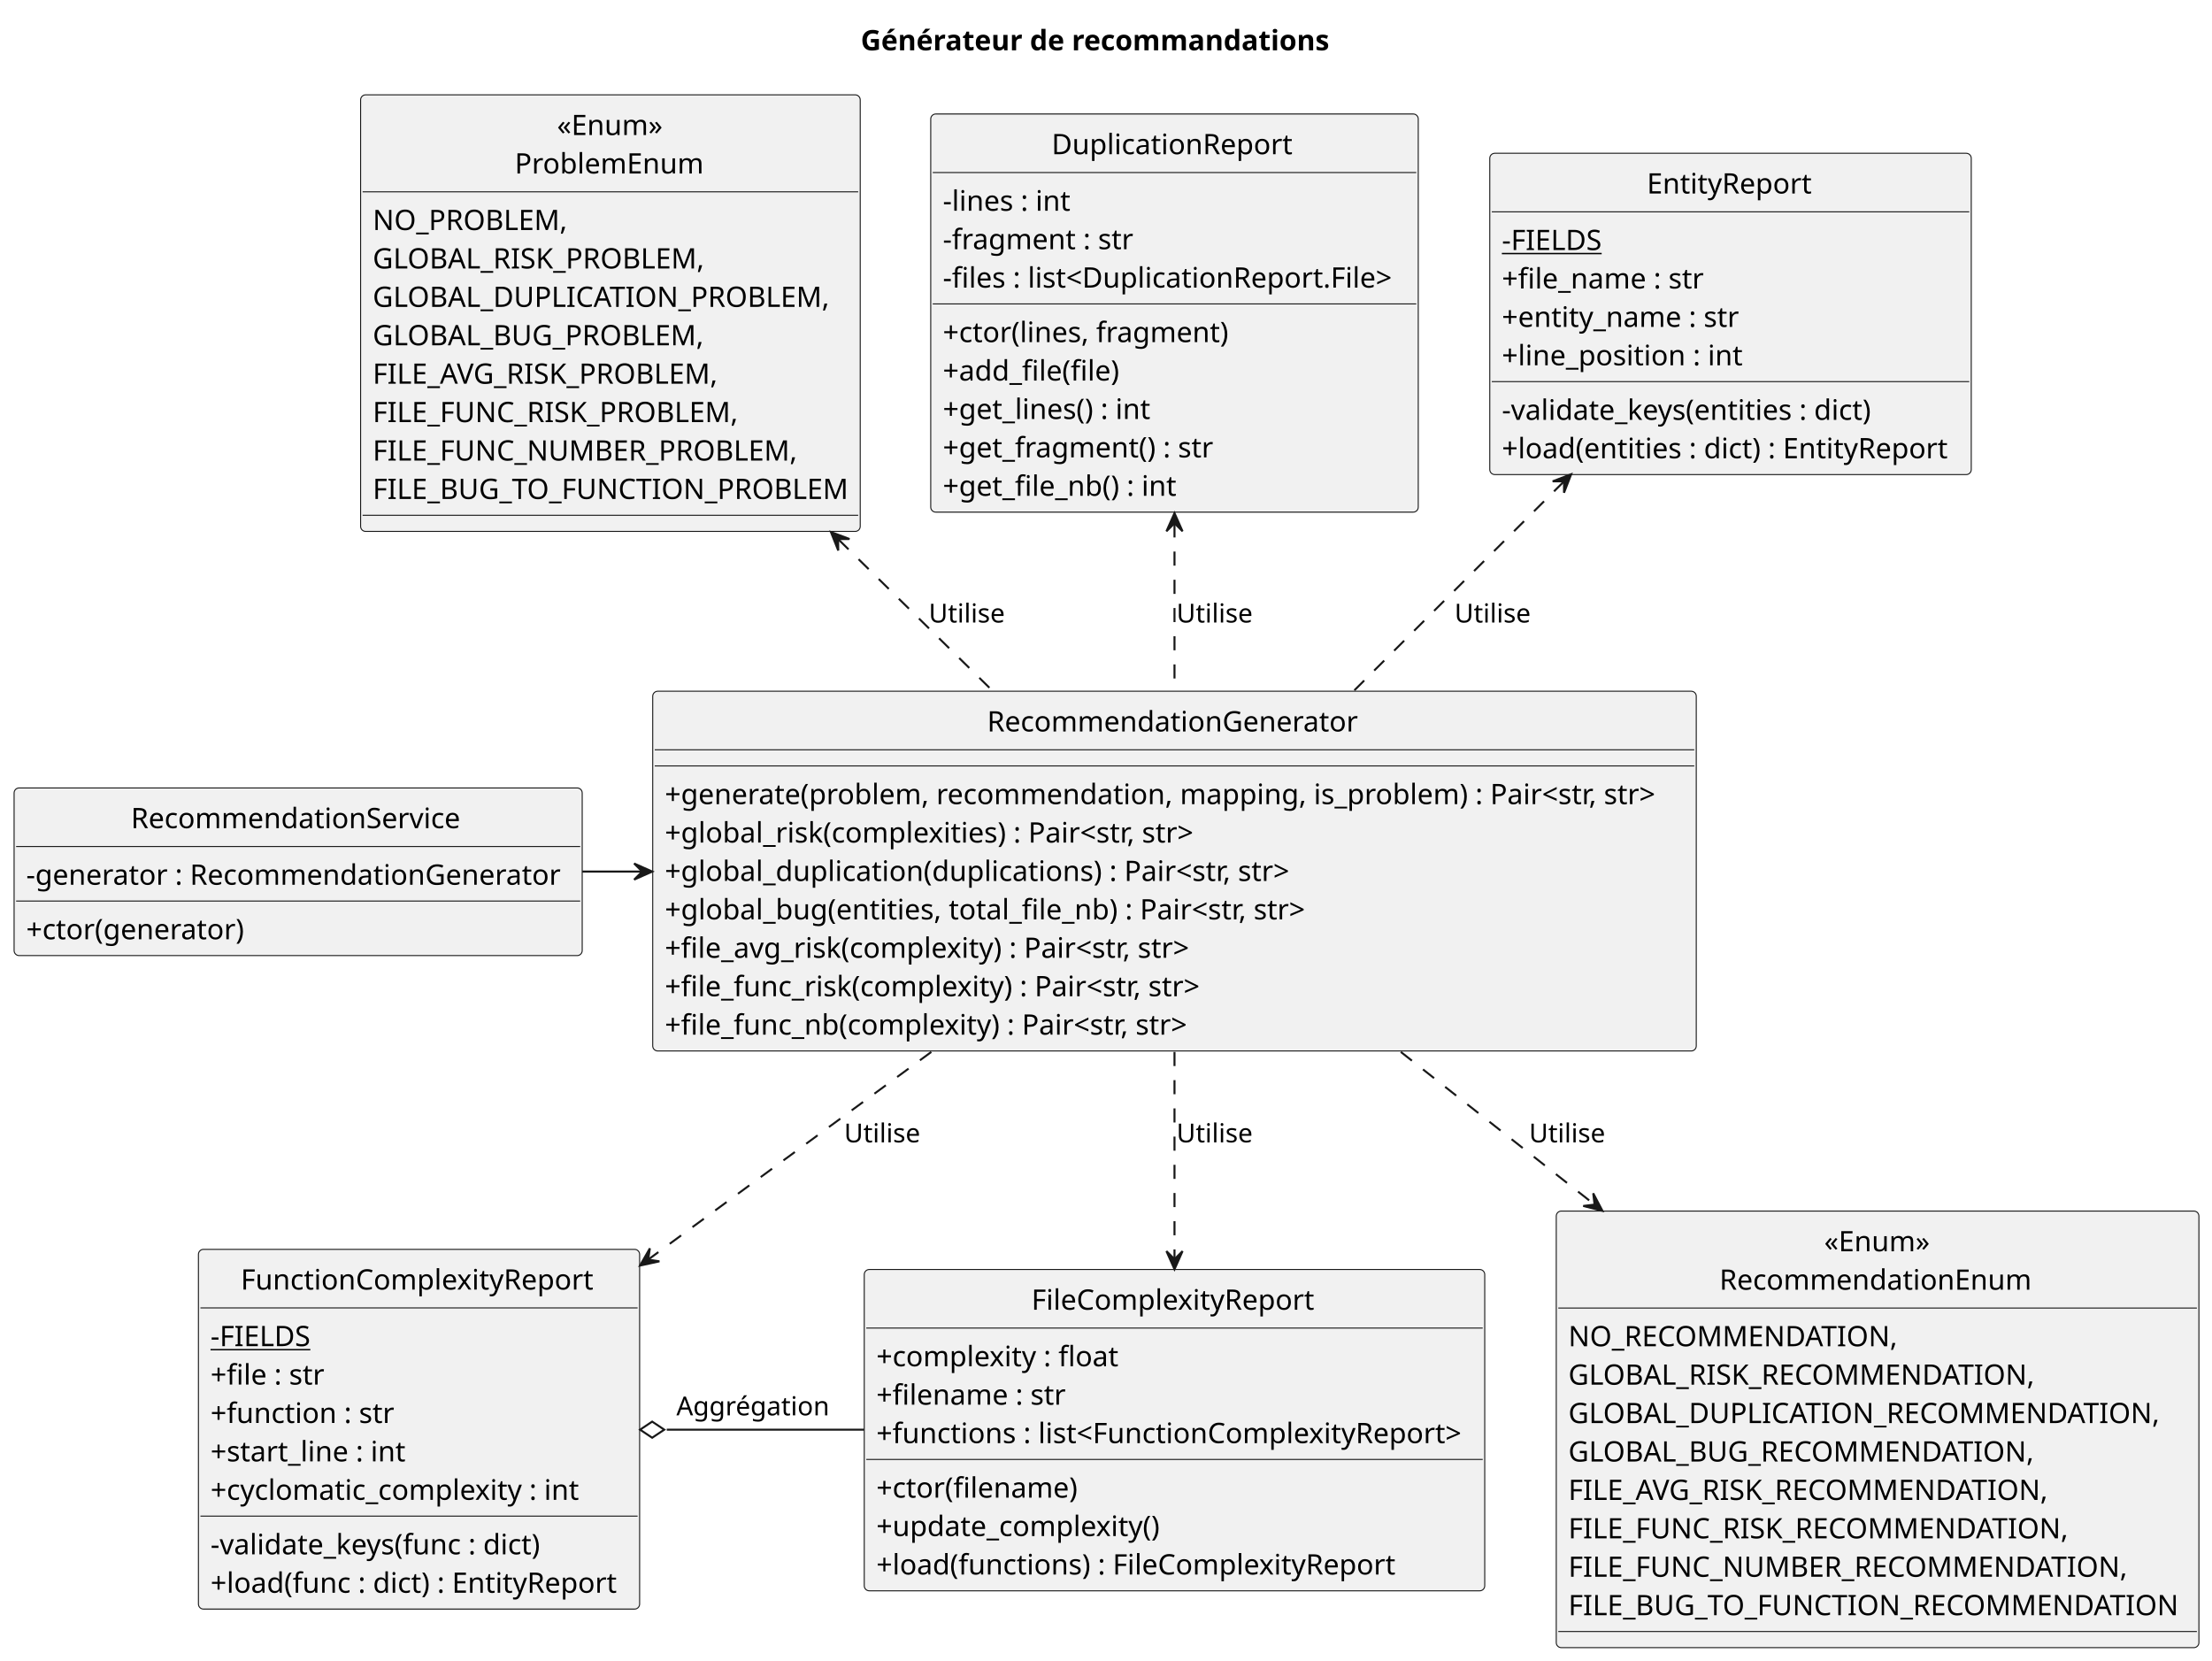
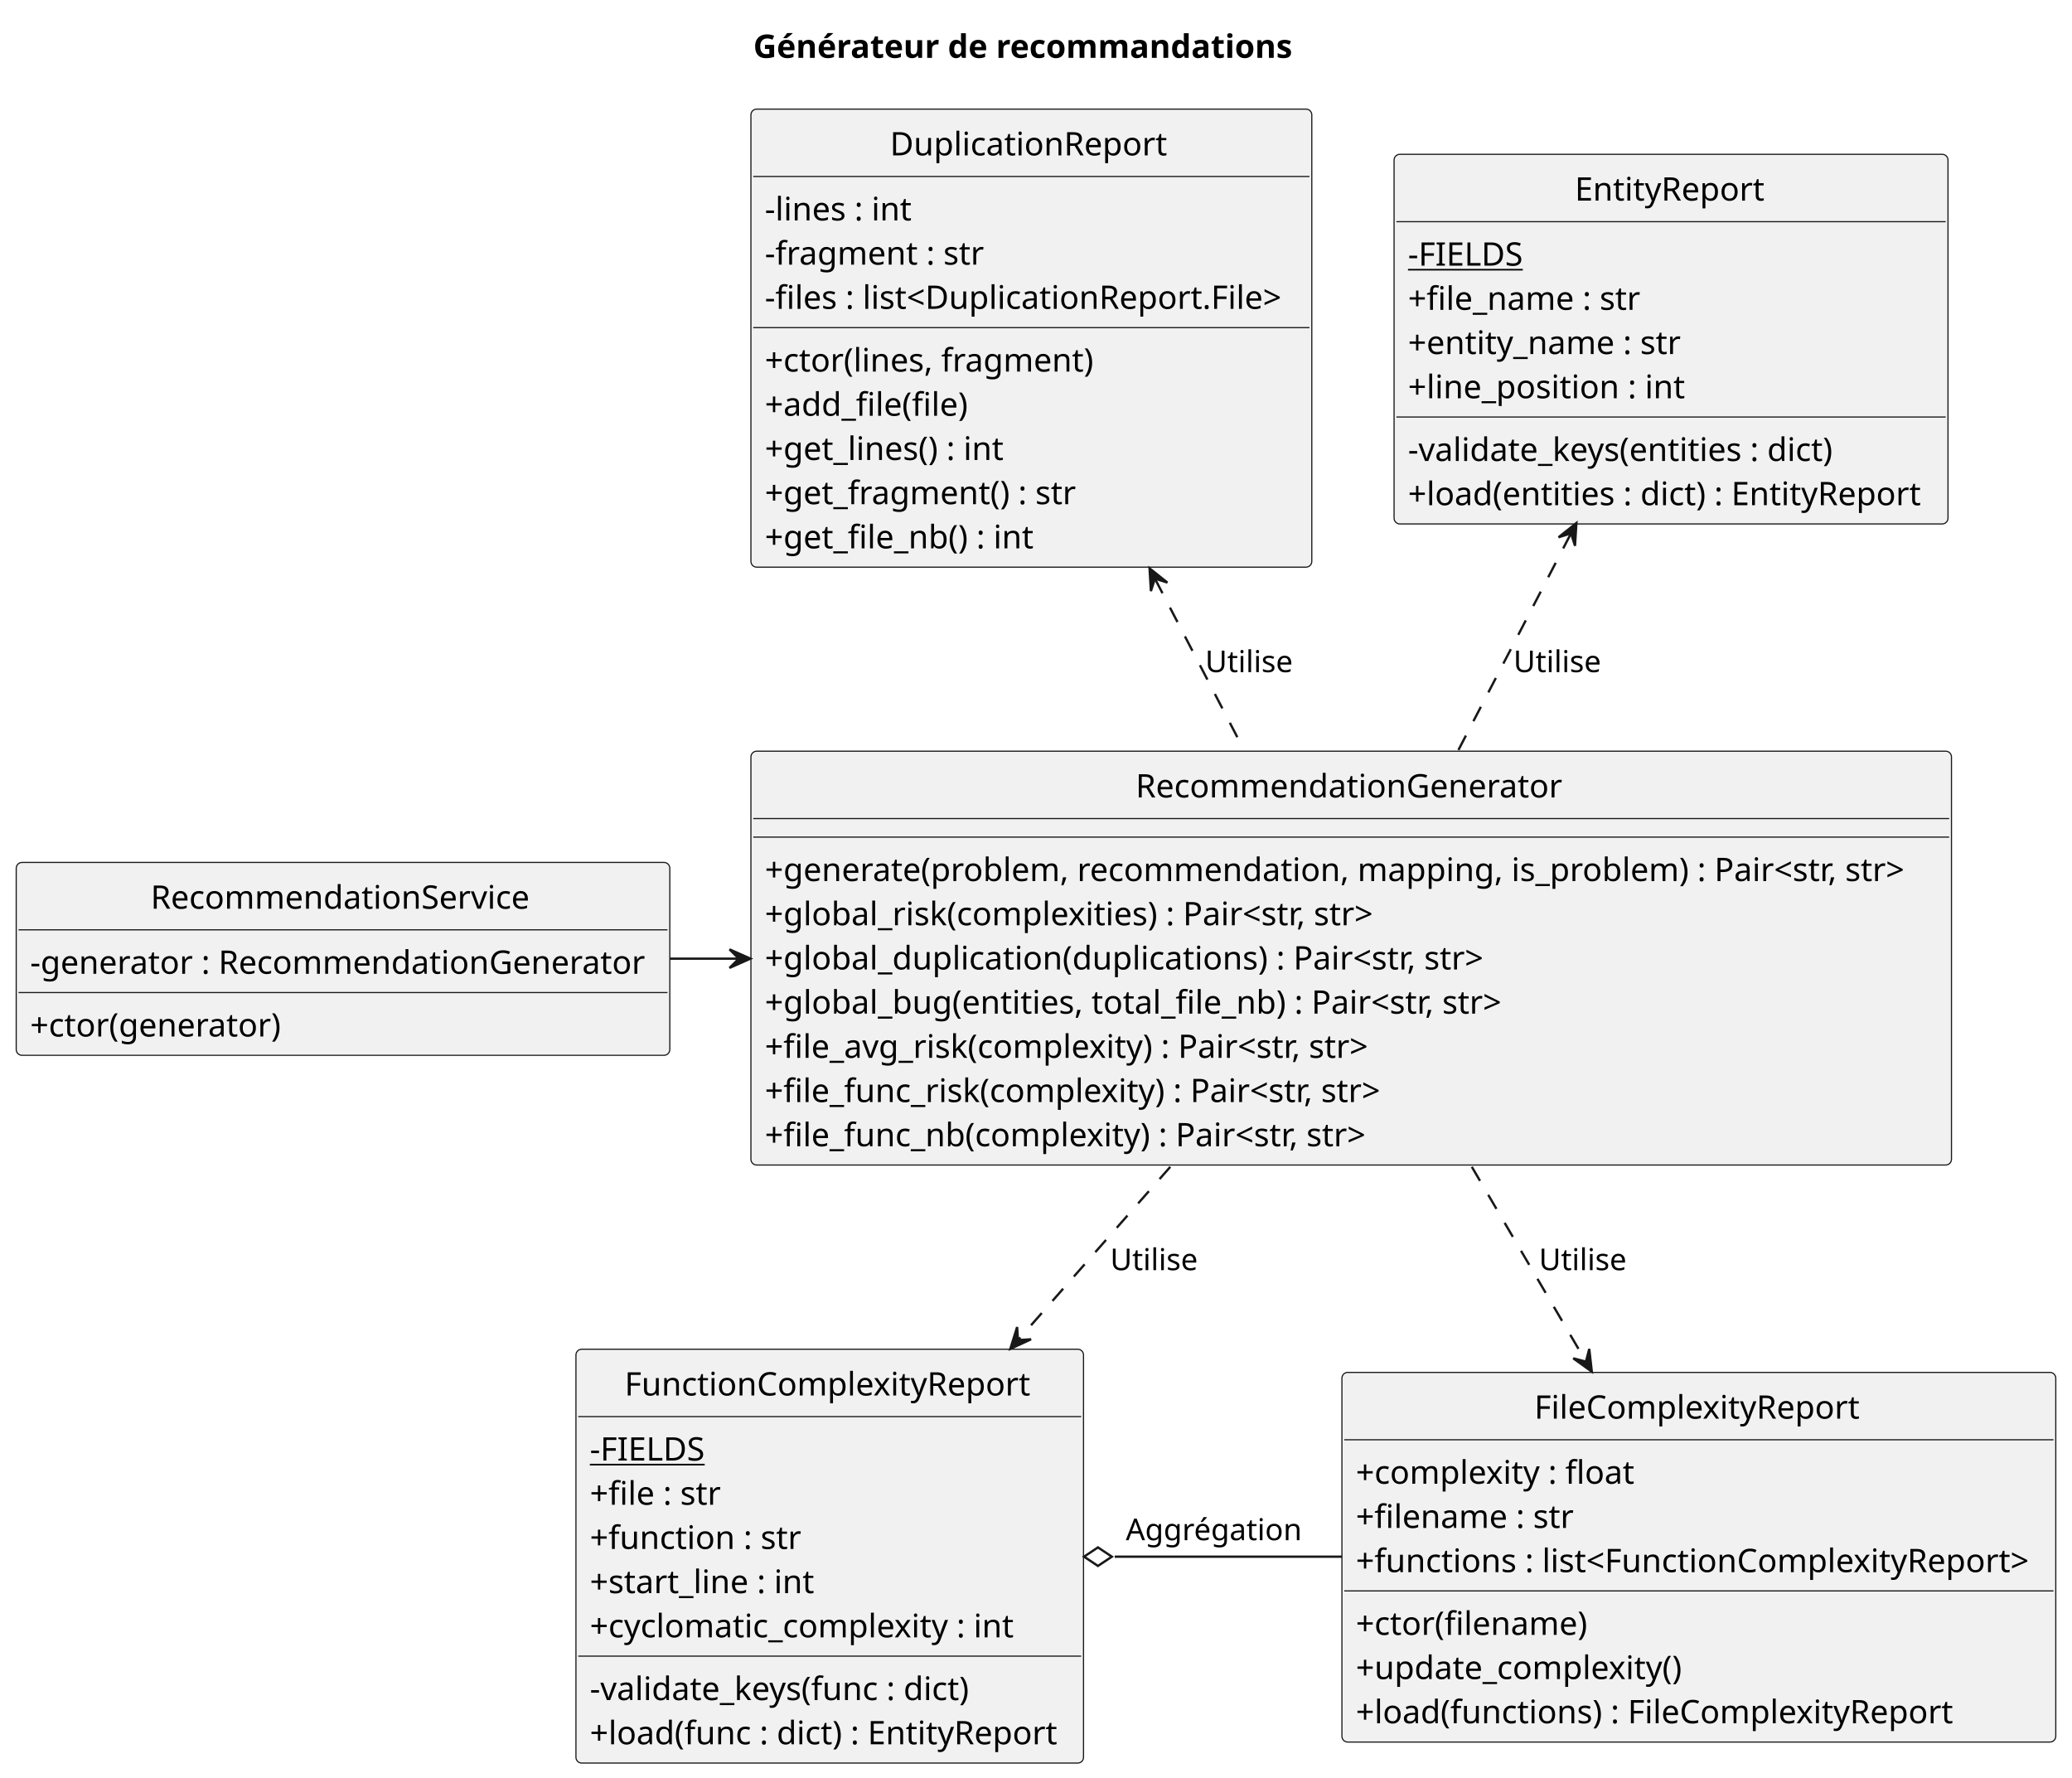
- <svg xmlns="http://www.w3.org/2000/svg" contentStyleType="text/css" height="824px" preserveAspectRatio="none" style="width:1098px;height:824px;background:#FFFFFF;" version="1.1" viewBox="0 0 1098 824" width="1098px" zoomAndPan="magnify">
+ <svg xmlns="http://www.w3.org/2000/svg" contentStyleType="text/css" height="767px" preserveAspectRatio="none" style="width:894px;height:767px;background:#FFFFFF;" version="1.1" viewBox="0 0 894 767" width="894px" zoomAndPan="magnify">
  <defs />
  <g>
-     <text fill="#000000" font-family="sans-serif" font-size="14" font-weight="bold" lengthAdjust="spacing" textLength="230" x="427.25" y="24.966">Générateur de recommandations</text>
+     <text fill="#000000" font-family="sans-serif" font-size="14" font-weight="bold" lengthAdjust="spacing" textLength="230" x="325" y="24.966">Générateur de recommandations</text>
    <g id="elem_RecommendationService">
-       <rect codeLine="5" fill="#F1F1F1" height="83.204" id="RecommendationService" rx="2.5" ry="2.5" style="stroke:#181818;stroke-width:0.5;" width="282" x="7" y="391.068" />
-       <text fill="#000000" font-family="sans-serif" font-size="14" lengthAdjust="spacing" textLength="166" x="65" y="411.034">RecommendationService</text>
-       <line style="stroke:#181818;stroke-width:0.5;" x1="8" x2="288" y1="420.136" y2="420.136" />
-       <text fill="#000000" font-family="sans-serif" font-size="14" lengthAdjust="spacing" textLength="270" x="13" y="439.102">-generator : RecommendationGenerator</text>
-       <line style="stroke:#181818;stroke-width:0.5;" x1="8" x2="288" y1="447.204" y2="447.204" />
-       <text fill="#000000" font-family="sans-serif" font-size="14" lengthAdjust="spacing" textLength="109" x="13" y="466.17">+ctor(generator)</text>
+       <rect codeLine="5" fill="#F1F1F1" height="83.204" id="RecommendationService" rx="2.5" ry="2.5" style="stroke:#181818;stroke-width:0.5;" width="282" x="7" y="372.068" />
+       <text fill="#000000" font-family="sans-serif" font-size="14" lengthAdjust="spacing" textLength="166" x="65" y="392.034">RecommendationService</text>
+       <line style="stroke:#181818;stroke-width:0.5;" x1="8" x2="288" y1="401.136" y2="401.136" />
+       <text fill="#000000" font-family="sans-serif" font-size="14" lengthAdjust="spacing" textLength="270" x="13" y="420.102">-generator : RecommendationGenerator</text>
+       <line style="stroke:#181818;stroke-width:0.5;" x1="8" x2="288" y1="428.204" y2="428.204" />
+       <text fill="#000000" font-family="sans-serif" font-size="14" lengthAdjust="spacing" textLength="109" x="13" y="447.17">+ctor(generator)</text>
    </g>
    <g id="elem_RecommendationGenerator">
-       <rect codeLine="10" fill="#F1F1F1" height="178.543" id="RecommendationGenerator" rx="2.5" ry="2.5" style="stroke:#181818;stroke-width:0.5;" width="518" x="324" y="343.068" />
-       <text fill="#000000" font-family="sans-serif" font-size="14" lengthAdjust="spacing" textLength="186" x="490" y="363.034">RecommendationGenerator</text>
-       <line style="stroke:#181818;stroke-width:0.5;" x1="325" x2="841" y1="372.136" y2="372.136" />
-       <line style="stroke:#181818;stroke-width:0.5;" x1="325" x2="841" y1="380.136" y2="380.136" />
-       <text fill="#000000" font-family="sans-serif" font-size="14" lengthAdjust="spacing" textLength="506" x="330" y="399.102">+generate(problem, recommendation, mapping, is_problem) : Pair&lt;str, str&gt;</text>
-       <text fill="#000000" font-family="sans-serif" font-size="14" lengthAdjust="spacing" textLength="270" x="330" y="418.17">+global_risk(complexities) : Pair&lt;str, str&gt;</text>
-       <text fill="#000000" font-family="sans-serif" font-size="14" lengthAdjust="spacing" textLength="321" x="330" y="437.238">+global_duplication(duplications) : Pair&lt;str, str&gt;</text>
-       <text fill="#000000" font-family="sans-serif" font-size="14" lengthAdjust="spacing" textLength="328" x="330" y="456.305">+global_bug(entities, total_file_nb) : Pair&lt;str, str&gt;</text>
-       <text fill="#000000" font-family="sans-serif" font-size="14" lengthAdjust="spacing" textLength="267" x="330" y="475.373">+file_avg_risk(complexity) : Pair&lt;str, str&gt;</text>
-       <text fill="#000000" font-family="sans-serif" font-size="14" lengthAdjust="spacing" textLength="273" x="330" y="494.441">+file_func_risk(complexity) : Pair&lt;str, str&gt;</text>
-       <text fill="#000000" font-family="sans-serif" font-size="14" lengthAdjust="spacing" textLength="267" x="330" y="513.509">+file_func_nb(complexity) : Pair&lt;str, str&gt;</text>
-     </g>
-     <g id="elem_ProblemEnum">
-       <rect codeLine="20" fill="#F1F1F1" height="216.679" id="ProblemEnum" rx="2.5" ry="2.5" style="stroke:#181818;stroke-width:0.5;" width="248" x="179" y="47.068" />
-       <text fill="#000000" font-family="sans-serif" font-size="14" lengthAdjust="spacing" textLength="53" x="276.5" y="67.034">«Enum»</text>
-       <text fill="#000000" font-family="sans-serif" font-size="14" lengthAdjust="spacing" textLength="95" x="255.5" y="86.102">ProblemEnum</text>
-       <line style="stroke:#181818;stroke-width:0.5;" x1="180" x2="426" y1="95.204" y2="95.204" />
-       <text fill="#000000" font-family="sans-serif" font-size="14" lengthAdjust="spacing" textLength="97" x="185" y="114.17">NO_PROBLEM,</text>
-       <text fill="#000000" font-family="sans-serif" font-size="14" lengthAdjust="spacing" textLength="165" x="185" y="133.238">GLOBAL_RISK_PROBLEM,</text>
-       <text fill="#000000" font-family="sans-serif" font-size="14" lengthAdjust="spacing" textLength="227" x="185" y="152.305">GLOBAL_DUPLICATION_PROBLEM,</text>
-       <text fill="#000000" font-family="sans-serif" font-size="14" lengthAdjust="spacing" textLength="163" x="185" y="171.373">GLOBAL_BUG_PROBLEM,</text>
-       <text fill="#000000" font-family="sans-serif" font-size="14" lengthAdjust="spacing" textLength="172" x="185" y="190.441">FILE_AVG_RISK_PROBLEM,</text>
-       <text fill="#000000" font-family="sans-serif" font-size="14" lengthAdjust="spacing" textLength="182" x="185" y="209.509">FILE_FUNC_RISK_PROBLEM,</text>
-       <text fill="#000000" font-family="sans-serif" font-size="14" lengthAdjust="spacing" textLength="211" x="185" y="228.577">FILE_FUNC_NUMBER_PROBLEM,</text>
-       <text fill="#000000" font-family="sans-serif" font-size="14" lengthAdjust="spacing" textLength="236" x="185" y="247.645">FILE_BUG_TO_FUNCTION_PROBLEM</text>
-       <line style="stroke:#181818;stroke-width:0.5;" x1="180" x2="426" y1="255.747" y2="255.747" />
-     </g>
-     <g id="elem_RecommendationEnum">
-       <rect codeLine="31" fill="#F1F1F1" height="216.679" id="RecommendationEnum" rx="2.5" ry="2.5" style="stroke:#181818;stroke-width:0.5;" width="319" x="772.5" y="601.068" />
-       <text fill="#000000" font-family="sans-serif" font-size="14" lengthAdjust="spacing" textLength="53" x="905.5" y="621.034">«Enum»</text>
-       <text fill="#000000" font-family="sans-serif" font-size="14" lengthAdjust="spacing" textLength="157" x="853.5" y="640.102">RecommendationEnum</text>
-       <line style="stroke:#181818;stroke-width:0.5;" x1="773.5" x2="1090.5" y1="649.204" y2="649.204" />
-       <text fill="#000000" font-family="sans-serif" font-size="14" lengthAdjust="spacing" textLength="168" x="778.5" y="668.17">NO_RECOMMENDATION,</text>
-       <text fill="#000000" font-family="sans-serif" font-size="14" lengthAdjust="spacing" textLength="236" x="778.5" y="687.238">GLOBAL_RISK_RECOMMENDATION,</text>
-       <text fill="#000000" font-family="sans-serif" font-size="14" lengthAdjust="spacing" textLength="298" x="778.5" y="706.306">GLOBAL_DUPLICATION_RECOMMENDATION,</text>
-       <text fill="#000000" font-family="sans-serif" font-size="14" lengthAdjust="spacing" textLength="234" x="778.5" y="725.373">GLOBAL_BUG_RECOMMENDATION,</text>
-       <text fill="#000000" font-family="sans-serif" font-size="14" lengthAdjust="spacing" textLength="243" x="778.5" y="744.441">FILE_AVG_RISK_RECOMMENDATION,</text>
-       <text fill="#000000" font-family="sans-serif" font-size="14" lengthAdjust="spacing" textLength="253" x="778.5" y="763.509">FILE_FUNC_RISK_RECOMMENDATION,</text>
-       <text fill="#000000" font-family="sans-serif" font-size="14" lengthAdjust="spacing" textLength="282" x="778.5" y="782.577">FILE_FUNC_NUMBER_RECOMMENDATION,</text>
-       <text fill="#000000" font-family="sans-serif" font-size="14" lengthAdjust="spacing" textLength="307" x="778.5" y="801.645">FILE_BUG_TO_FUNCTION_RECOMMENDATION</text>
-       <line style="stroke:#181818;stroke-width:0.5;" x1="773.5" x2="1090.5" y1="809.747" y2="809.747" />
+       <rect codeLine="10" fill="#F1F1F1" height="178.543" id="RecommendationGenerator" rx="2.5" ry="2.5" style="stroke:#181818;stroke-width:0.5;" width="518" x="324" y="324.068" />
+       <text fill="#000000" font-family="sans-serif" font-size="14" lengthAdjust="spacing" textLength="186" x="490" y="344.034">RecommendationGenerator</text>
+       <line style="stroke:#181818;stroke-width:0.5;" x1="325" x2="841" y1="353.136" y2="353.136" />
+       <line style="stroke:#181818;stroke-width:0.5;" x1="325" x2="841" y1="361.136" y2="361.136" />
+       <text fill="#000000" font-family="sans-serif" font-size="14" lengthAdjust="spacing" textLength="506" x="330" y="380.102">+generate(problem, recommendation, mapping, is_problem) : Pair&lt;str, str&gt;</text>
+       <text fill="#000000" font-family="sans-serif" font-size="14" lengthAdjust="spacing" textLength="270" x="330" y="399.17">+global_risk(complexities) : Pair&lt;str, str&gt;</text>
+       <text fill="#000000" font-family="sans-serif" font-size="14" lengthAdjust="spacing" textLength="321" x="330" y="418.238">+global_duplication(duplications) : Pair&lt;str, str&gt;</text>
+       <text fill="#000000" font-family="sans-serif" font-size="14" lengthAdjust="spacing" textLength="328" x="330" y="437.305">+global_bug(entities, total_file_nb) : Pair&lt;str, str&gt;</text>
+       <text fill="#000000" font-family="sans-serif" font-size="14" lengthAdjust="spacing" textLength="267" x="330" y="456.373">+file_avg_risk(complexity) : Pair&lt;str, str&gt;</text>
+       <text fill="#000000" font-family="sans-serif" font-size="14" lengthAdjust="spacing" textLength="273" x="330" y="475.441">+file_func_risk(complexity) : Pair&lt;str, str&gt;</text>
+       <text fill="#000000" font-family="sans-serif" font-size="14" lengthAdjust="spacing" textLength="267" x="330" y="494.509">+file_func_nb(complexity) : Pair&lt;str, str&gt;</text>
    </g>
    <g id="elem_EntityReport">
-       <rect codeLine="42" fill="#F1F1F1" height="159.475" id="EntityReport" rx="2.5" ry="2.5" style="stroke:#181818;stroke-width:0.5;" width="239" x="739.5" y="76.068" />
-       <text fill="#000000" font-family="sans-serif" font-size="14" lengthAdjust="spacing" textLength="83" x="817.5" y="96.034">EntityReport</text>
-       <line style="stroke:#181818;stroke-width:0.5;" x1="740.5" x2="977.5" y1="105.136" y2="105.136" />
-       <text fill="#000000" font-family="sans-serif" font-size="14" lengthAdjust="spacing" text-decoration="underline" textLength="50" x="745.5" y="124.102">-FIELDS</text>
-       <text fill="#000000" font-family="sans-serif" font-size="14" lengthAdjust="spacing" textLength="103" x="745.5" y="143.17">+file_name : str</text>
-       <text fill="#000000" font-family="sans-serif" font-size="14" lengthAdjust="spacing" textLength="120" x="745.5" y="162.238">+entity_name : str</text>
-       <text fill="#000000" font-family="sans-serif" font-size="14" lengthAdjust="spacing" textLength="123" x="745.5" y="181.305">+line_position : int</text>
-       <line style="stroke:#181818;stroke-width:0.5;" x1="740.5" x2="977.5" y1="189.407" y2="189.407" />
-       <text fill="#000000" font-family="sans-serif" font-size="14" lengthAdjust="spacing" textLength="188" x="745.5" y="208.373">-validate_keys(entities : dict)</text>
-       <text fill="#000000" font-family="sans-serif" font-size="14" lengthAdjust="spacing" textLength="227" x="745.5" y="227.441">+load(entities : dict) : EntityReport</text>
+       <rect codeLine="20" fill="#F1F1F1" height="159.475" id="EntityReport" rx="2.5" ry="2.5" style="stroke:#181818;stroke-width:0.5;" width="239" x="601.5" y="66.568" />
+       <text fill="#000000" font-family="sans-serif" font-size="14" lengthAdjust="spacing" textLength="83" x="679.5" y="86.534">EntityReport</text>
+       <line style="stroke:#181818;stroke-width:0.5;" x1="602.5" x2="839.5" y1="95.636" y2="95.636" />
+       <text fill="#000000" font-family="sans-serif" font-size="14" lengthAdjust="spacing" text-decoration="underline" textLength="50" x="607.5" y="114.602">-FIELDS</text>
+       <text fill="#000000" font-family="sans-serif" font-size="14" lengthAdjust="spacing" textLength="103" x="607.5" y="133.67">+file_name : str</text>
+       <text fill="#000000" font-family="sans-serif" font-size="14" lengthAdjust="spacing" textLength="120" x="607.5" y="152.738">+entity_name : str</text>
+       <text fill="#000000" font-family="sans-serif" font-size="14" lengthAdjust="spacing" textLength="123" x="607.5" y="171.805">+line_position : int</text>
+       <line style="stroke:#181818;stroke-width:0.5;" x1="602.5" x2="839.5" y1="179.907" y2="179.907" />
+       <text fill="#000000" font-family="sans-serif" font-size="14" lengthAdjust="spacing" textLength="188" x="607.5" y="198.873">-validate_keys(entities : dict)</text>
+       <text fill="#000000" font-family="sans-serif" font-size="14" lengthAdjust="spacing" textLength="227" x="607.5" y="217.941">+load(entities : dict) : EntityReport</text>
    </g>
    <g id="elem_FileComplexityReport">
-       <rect codeLine="52" fill="#F1F1F1" height="159.475" id="FileComplexityReport" rx="2.5" ry="2.5" style="stroke:#181818;stroke-width:0.5;" width="308" x="429" y="630.068" />
-       <text fill="#000000" font-family="sans-serif" font-size="14" lengthAdjust="spacing" textLength="142" x="512" y="650.034">FileComplexityReport</text>
-       <line style="stroke:#181818;stroke-width:0.5;" x1="430" x2="736" y1="659.136" y2="659.136" />
-       <text fill="#000000" font-family="sans-serif" font-size="14" lengthAdjust="spacing" textLength="122" x="435" y="678.102">+complexity : float</text>
-       <text fill="#000000" font-family="sans-serif" font-size="14" lengthAdjust="spacing" textLength="97" x="435" y="697.17">+filename : str</text>
-       <text fill="#000000" font-family="sans-serif" font-size="14" lengthAdjust="spacing" textLength="296" x="435" y="716.238">+functions : list&lt;FunctionComplexityReport&gt;</text>
-       <line style="stroke:#181818;stroke-width:0.5;" x1="430" x2="736" y1="724.34" y2="724.34" />
-       <text fill="#000000" font-family="sans-serif" font-size="14" lengthAdjust="spacing" textLength="101" x="435" y="743.306">+ctor(filename)</text>
-       <text fill="#000000" font-family="sans-serif" font-size="14" lengthAdjust="spacing" textLength="142" x="435" y="762.373">+update_complexity()</text>
-       <text fill="#000000" font-family="sans-serif" font-size="14" lengthAdjust="spacing" textLength="262" x="435" y="781.441">+load(functions) : FileComplexityReport</text>
+       <rect codeLine="30" fill="#F1F1F1" height="159.475" id="FileComplexityReport" rx="2.5" ry="2.5" style="stroke:#181818;stroke-width:0.5;" width="308" x="579" y="592.068" />
+       <text fill="#000000" font-family="sans-serif" font-size="14" lengthAdjust="spacing" textLength="142" x="662" y="612.034">FileComplexityReport</text>
+       <line style="stroke:#181818;stroke-width:0.5;" x1="580" x2="886" y1="621.136" y2="621.136" />
+       <text fill="#000000" font-family="sans-serif" font-size="14" lengthAdjust="spacing" textLength="122" x="585" y="640.102">+complexity : float</text>
+       <text fill="#000000" font-family="sans-serif" font-size="14" lengthAdjust="spacing" textLength="97" x="585" y="659.17">+filename : str</text>
+       <text fill="#000000" font-family="sans-serif" font-size="14" lengthAdjust="spacing" textLength="296" x="585" y="678.238">+functions : list&lt;FunctionComplexityReport&gt;</text>
+       <line style="stroke:#181818;stroke-width:0.5;" x1="580" x2="886" y1="686.34" y2="686.34" />
+       <text fill="#000000" font-family="sans-serif" font-size="14" lengthAdjust="spacing" textLength="101" x="585" y="705.306">+ctor(filename)</text>
+       <text fill="#000000" font-family="sans-serif" font-size="14" lengthAdjust="spacing" textLength="142" x="585" y="724.373">+update_complexity()</text>
+       <text fill="#000000" font-family="sans-serif" font-size="14" lengthAdjust="spacing" textLength="262" x="585" y="743.441">+load(functions) : FileComplexityReport</text>
    </g>
    <g id="elem_FunctionComplexityReport">
-       <rect codeLine="61" fill="#F1F1F1" height="178.543" id="FunctionComplexityReport" rx="2.5" ry="2.5" style="stroke:#181818;stroke-width:0.5;" width="219" x="98.5" y="620.068" />
-       <text fill="#000000" font-family="sans-serif" font-size="14" lengthAdjust="spacing" textLength="177" x="119.5" y="640.034">FunctionComplexityReport</text>
-       <line style="stroke:#181818;stroke-width:0.5;" x1="99.5" x2="316.5" y1="649.136" y2="649.136" />
-       <text fill="#000000" font-family="sans-serif" font-size="14" lengthAdjust="spacing" text-decoration="underline" textLength="50" x="104.5" y="668.102">-FIELDS</text>
-       <text fill="#000000" font-family="sans-serif" font-size="14" lengthAdjust="spacing" textLength="59" x="104.5" y="687.17">+file : str</text>
-       <text fill="#000000" font-family="sans-serif" font-size="14" lengthAdjust="spacing" textLength="94" x="104.5" y="706.238">+function : str</text>
-       <text fill="#000000" font-family="sans-serif" font-size="14" lengthAdjust="spacing" textLength="100" x="104.5" y="725.306">+start_line : int</text>
-       <text fill="#000000" font-family="sans-serif" font-size="14" lengthAdjust="spacing" textLength="186" x="104.5" y="744.373">+cyclomatic_complexity : int</text>
-       <line style="stroke:#181818;stroke-width:0.5;" x1="99.5" x2="316.5" y1="752.475" y2="752.475" />
-       <text fill="#000000" font-family="sans-serif" font-size="14" lengthAdjust="spacing" textLength="168" x="104.5" y="771.441">-validate_keys(func : dict)</text>
-       <text fill="#000000" font-family="sans-serif" font-size="14" lengthAdjust="spacing" textLength="207" x="104.5" y="790.509">+load(func : dict) : EntityReport</text>
+       <rect codeLine="39" fill="#F1F1F1" height="178.543" id="FunctionComplexityReport" rx="2.5" ry="2.5" style="stroke:#181818;stroke-width:0.5;" width="219" x="248.5" y="582.068" />
+       <text fill="#000000" font-family="sans-serif" font-size="14" lengthAdjust="spacing" textLength="177" x="269.5" y="602.034">FunctionComplexityReport</text>
+       <line style="stroke:#181818;stroke-width:0.5;" x1="249.5" x2="466.5" y1="611.136" y2="611.136" />
+       <text fill="#000000" font-family="sans-serif" font-size="14" lengthAdjust="spacing" text-decoration="underline" textLength="50" x="254.5" y="630.102">-FIELDS</text>
+       <text fill="#000000" font-family="sans-serif" font-size="14" lengthAdjust="spacing" textLength="59" x="254.5" y="649.17">+file : str</text>
+       <text fill="#000000" font-family="sans-serif" font-size="14" lengthAdjust="spacing" textLength="94" x="254.5" y="668.238">+function : str</text>
+       <text fill="#000000" font-family="sans-serif" font-size="14" lengthAdjust="spacing" textLength="100" x="254.5" y="687.306">+start_line : int</text>
+       <text fill="#000000" font-family="sans-serif" font-size="14" lengthAdjust="spacing" textLength="186" x="254.5" y="706.373">+cyclomatic_complexity : int</text>
+       <line style="stroke:#181818;stroke-width:0.5;" x1="249.5" x2="466.5" y1="714.475" y2="714.475" />
+       <text fill="#000000" font-family="sans-serif" font-size="14" lengthAdjust="spacing" textLength="168" x="254.5" y="733.441">-validate_keys(func : dict)</text>
+       <text fill="#000000" font-family="sans-serif" font-size="14" lengthAdjust="spacing" textLength="207" x="254.5" y="752.509">+load(func : dict) : EntityReport</text>
    </g>
    <g id="elem_DuplicationReport">
-       <rect codeLine="71" fill="#F1F1F1" height="197.611" id="DuplicationReport" rx="2.5" ry="2.5" style="stroke:#181818;stroke-width:0.5;" width="242" x="462" y="56.568" />
-       <text fill="#000000" font-family="sans-serif" font-size="14" lengthAdjust="spacing" textLength="122" x="522" y="76.534">DuplicationReport</text>
-       <line style="stroke:#181818;stroke-width:0.5;" x1="463" x2="703" y1="85.636" y2="85.636" />
-       <text fill="#000000" font-family="sans-serif" font-size="14" lengthAdjust="spacing" textLength="67" x="468" y="104.602">-lines : int</text>
-       <text fill="#000000" font-family="sans-serif" font-size="14" lengthAdjust="spacing" textLength="98" x="468" y="123.67">-fragment : str</text>
-       <text fill="#000000" font-family="sans-serif" font-size="14" lengthAdjust="spacing" textLength="230" x="468" y="142.738">-files : list&lt;DuplicationReport.File&gt;</text>
-       <line style="stroke:#181818;stroke-width:0.5;" x1="463" x2="703" y1="150.84" y2="150.84" />
-       <text fill="#000000" font-family="sans-serif" font-size="14" lengthAdjust="spacing" textLength="145" x="468" y="169.805">+ctor(lines, fragment)</text>
-       <text fill="#000000" font-family="sans-serif" font-size="14" lengthAdjust="spacing" textLength="90" x="468" y="188.873">+add_file(file)</text>
-       <text fill="#000000" font-family="sans-serif" font-size="14" lengthAdjust="spacing" textLength="106" x="468" y="207.941">+get_lines() : int</text>
-       <text fill="#000000" font-family="sans-serif" font-size="14" lengthAdjust="spacing" textLength="137" x="468" y="227.009">+get_fragment() : str</text>
-       <text fill="#000000" font-family="sans-serif" font-size="14" lengthAdjust="spacing" textLength="119" x="468" y="246.077">+get_file_nb() : int</text>
+       <rect codeLine="49" fill="#F1F1F1" height="197.611" id="DuplicationReport" rx="2.5" ry="2.5" style="stroke:#181818;stroke-width:0.5;" width="242" x="324" y="47.068" />
+       <text fill="#000000" font-family="sans-serif" font-size="14" lengthAdjust="spacing" textLength="122" x="384" y="67.034">DuplicationReport</text>
+       <line style="stroke:#181818;stroke-width:0.5;" x1="325" x2="565" y1="76.136" y2="76.136" />
+       <text fill="#000000" font-family="sans-serif" font-size="14" lengthAdjust="spacing" textLength="67" x="330" y="95.102">-lines : int</text>
+       <text fill="#000000" font-family="sans-serif" font-size="14" lengthAdjust="spacing" textLength="98" x="330" y="114.17">-fragment : str</text>
+       <text fill="#000000" font-family="sans-serif" font-size="14" lengthAdjust="spacing" textLength="230" x="330" y="133.238">-files : list&lt;DuplicationReport.File&gt;</text>
+       <line style="stroke:#181818;stroke-width:0.5;" x1="325" x2="565" y1="141.34" y2="141.34" />
+       <text fill="#000000" font-family="sans-serif" font-size="14" lengthAdjust="spacing" textLength="145" x="330" y="160.305">+ctor(lines, fragment)</text>
+       <text fill="#000000" font-family="sans-serif" font-size="14" lengthAdjust="spacing" textLength="90" x="330" y="179.373">+add_file(file)</text>
+       <text fill="#000000" font-family="sans-serif" font-size="14" lengthAdjust="spacing" textLength="106" x="330" y="198.441">+get_lines() : int</text>
+       <text fill="#000000" font-family="sans-serif" font-size="14" lengthAdjust="spacing" textLength="137" x="330" y="217.509">+get_fragment() : str</text>
+       <text fill="#000000" font-family="sans-serif" font-size="14" lengthAdjust="spacing" textLength="119" x="330" y="236.577">+get_file_nb() : int</text>
    </g>
    <g id="link_RecommendationService_RecommendationGenerator">
-       <path codeLine="82" d="M289.04,432.568 C298.9,432.568 308.76,432.568 318.62,432.568 " fill="none" id="RecommendationService-to-RecommendationGenerator" style="stroke:#181818;stroke-width:1.0;" />
-       <polygon fill="#181818" points="323.77,432.568,314.77,428.568,318.77,432.568,314.77,436.568,323.77,432.568" style="stroke:#181818;stroke-width:1.0;" />
+       <path codeLine="60" d="M289.04,413.568 C298.9,413.568 308.76,413.568 318.62,413.568 " fill="none" id="RecommendationService-to-RecommendationGenerator" style="stroke:#181818;stroke-width:1.0;" />
+       <polygon fill="#181818" points="323.77,413.568,314.77,409.568,318.77,413.568,314.77,417.568,323.77,413.568" style="stroke:#181818;stroke-width:1.0;" />
    </g>
    <g id="link_EntityReport_RecommendationGenerator">
-       <path codeLine="83" d="M776.34,238.928 C743.54,271.608 705.73,309.278 672.3,342.598 " fill="none" id="EntityReport-backto-RecommendationGenerator" style="stroke:#181818;stroke-width:1.0;stroke-dasharray:7.0,7.0;" />
-       <polygon fill="#181818" points="779.91,235.368,770.711,238.885,776.367,238.896,776.356,244.553,779.91,235.368" style="stroke:#181818;stroke-width:1.0;" />
-       <text fill="#000000" font-family="sans-serif" font-size="13" lengthAdjust="spacing" textLength="37" x="722" y="308.965">Utilise</text>
+       <path codeLine="61" d="M677.69,230.388 C662.23,260.148 644.75,293.758 629.06,323.948 " fill="none" id="EntityReport-backto-RecommendationGenerator" style="stroke:#181818;stroke-width:1.0;stroke-dasharray:7.0,7.0;" />
+       <polygon fill="#181818" points="680.16,225.648,672.462,231.791,677.856,230.085,679.562,235.479,680.16,225.648" style="stroke:#181818;stroke-width:1.0;" />
+       <text fill="#000000" font-family="sans-serif" font-size="13" lengthAdjust="spacing" textLength="37" x="653" y="289.965">Utilise</text>
    </g>
    <g id="link_RecommendationGenerator_FileComplexityReport">
-       <path codeLine="84" d="M583,522.098 C583,555.028 583,592.278 583,624.778 " fill="none" id="RecommendationGenerator-to-FileComplexityReport" style="stroke:#181818;stroke-width:1.0;stroke-dasharray:7.0,7.0;" />
-       <polygon fill="#181818" points="583,629.958,587,620.958,583,624.958,579,620.958,583,629.958" style="stroke:#181818;stroke-width:1.0;" />
-       <text fill="#000000" font-family="sans-serif" font-size="13" lengthAdjust="spacing" textLength="37" x="584" y="566.965">Utilise</text>
+       <path codeLine="62" d="M635.04,503.388 C650.96,530.548 668.4,560.328 684.11,587.118 " fill="none" id="RecommendationGenerator-to-FileComplexityReport" style="stroke:#181818;stroke-width:1.0;stroke-dasharray:7.0,7.0;" />
+       <polygon fill="#181818" points="686.81,591.738,685.71,581.951,684.282,587.424,678.808,585.996,686.81,591.738" style="stroke:#181818;stroke-width:1.0;" />
+       <text fill="#000000" font-family="sans-serif" font-size="13" lengthAdjust="spacing" textLength="37" x="664" y="547.965">Utilise</text>
    </g>
    <g id="link_RecommendationGenerator_FunctionComplexityReport">
-       <path codeLine="85" d="M462.28,522.098 C417.27,555.098 366.36,592.438 321.97,624.988 " fill="none" id="RecommendationGenerator-to-FunctionComplexityReport" style="stroke:#181818;stroke-width:1.0;stroke-dasharray:7.0,7.0;" />
-       <polygon fill="#181818" points="317.7,628.118,327.322,626.017,321.731,625.159,322.588,619.568,317.7,628.118" style="stroke:#181818;stroke-width:1.0;" />
-       <text fill="#000000" font-family="sans-serif" font-size="13" lengthAdjust="spacing" textLength="37" x="419" y="566.965">Utilise</text>
+       <path codeLine="63" d="M504.94,503.388 C483.73,527.508 460.72,553.688 439.34,578.018 " fill="none" id="RecommendationGenerator-to-FunctionComplexityReport" style="stroke:#181818;stroke-width:1.0;stroke-dasharray:7.0,7.0;" />
+       <polygon fill="#181818" points="435.92,581.908,444.865,577.786,439.22,578.151,438.854,572.506,435.92,581.908" style="stroke:#181818;stroke-width:1.0;" />
+       <text fill="#000000" font-family="sans-serif" font-size="13" lengthAdjust="spacing" textLength="37" x="479" y="547.965">Utilise</text>
    </g>
    <g id="link_DuplicationReport_RecommendationGenerator">
-       <path codeLine="86" d="M583,259.748 C583,287.018 583,316.208 583,342.648 " fill="none" id="DuplicationReport-backto-RecommendationGenerator" style="stroke:#181818;stroke-width:1.0;stroke-dasharray:7.0,7.0;" />
-       <polygon fill="#181818" points="583,254.688,579,263.688,583,259.688,587,263.688,583,254.688" style="stroke:#181818;stroke-width:1.0;" />
-       <text fill="#000000" font-family="sans-serif" font-size="13" lengthAdjust="spacing" textLength="37" x="584" y="308.965">Utilise</text>
-     </g>
-     <g id="link_ProblemEnum_RecommendationGenerator">
-       <path codeLine="87" d="M416.2,267.748 C441.62,292.708 468.26,318.878 492.61,342.788 " fill="none" id="ProblemEnum-backto-RecommendationGenerator" style="stroke:#181818;stroke-width:1.0;stroke-dasharray:7.0,7.0;" />
-       <polygon fill="#181818" points="412.46,264.068,416.088,273.224,416.031,267.568,421.688,267.51,412.46,264.068" style="stroke:#181818;stroke-width:1.0;" />
-       <text fill="#000000" font-family="sans-serif" font-size="13" lengthAdjust="spacing" textLength="37" x="461" y="308.965">Utilise</text>
-     </g>
-     <g id="link_RecommendationGenerator_RecommendationEnum">
-       <path codeLine="88" d="M695.35,522.098 C725.86,546.138 759.29,572.478 791.16,597.588 " fill="none" id="RecommendationGenerator-to-RecommendationEnum" style="stroke:#181818;stroke-width:1.0;stroke-dasharray:7.0,7.0;" />
-       <polygon fill="#181818" points="795.44,600.968,790.853,592.253,791.515,597.871,785.897,598.533,795.44,600.968" style="stroke:#181818;stroke-width:1.0;" />
-       <text fill="#000000" font-family="sans-serif" font-size="13" lengthAdjust="spacing" textLength="37" x="759" y="566.965">Utilise</text>
+       <path codeLine="64" d="M498.35,249.708 C511.03,274.098 524.45,299.918 536.78,323.638 " fill="none" id="DuplicationReport-backto-RecommendationGenerator" style="stroke:#181818;stroke-width:1.0;stroke-dasharray:7.0,7.0;" />
+       <polygon fill="#181818" points="495.99,245.178,496.588,255.009,498.295,249.615,503.688,251.321,495.99,245.178" style="stroke:#181818;stroke-width:1.0;" />
+       <text fill="#000000" font-family="sans-serif" font-size="13" lengthAdjust="spacing" textLength="37" x="520" y="289.965">Utilise</text>
    </g>
    <g id="link_FunctionComplexityReport_FileComplexityReport">
-       <path codeLine="89" d="M330.97,709.568 C362.28,709.568 396.34,709.568 428.99,709.568 " fill="none" id="FunctionComplexityReport-backto-FileComplexityReport" style="stroke:#181818;stroke-width:1.0;" />
-       <polygon fill="none" points="317.73,709.568,323.73,713.568,329.73,709.568,323.73,705.568,317.73,709.568" style="stroke:#181818;stroke-width:1.0;" />
-       <text fill="#000000" font-family="sans-serif" font-size="13" lengthAdjust="spacing" textLength="75" x="335.75" y="702.465">Aggrégation</text>
+       <path codeLine="65" d="M480.97,671.568 C512.28,671.568 546.34,671.568 578.99,671.568 " fill="none" id="FunctionComplexityReport-backto-FileComplexityReport" style="stroke:#181818;stroke-width:1.0;" />
+       <polygon fill="none" points="467.73,671.568,473.73,675.568,479.73,671.568,473.73,667.568,467.73,671.568" style="stroke:#181818;stroke-width:1.0;" />
+       <text fill="#000000" font-family="sans-serif" font-size="13" lengthAdjust="spacing" textLength="75" x="485.75" y="664.465">Aggrégation</text>
    </g>
  </g>
</svg>
